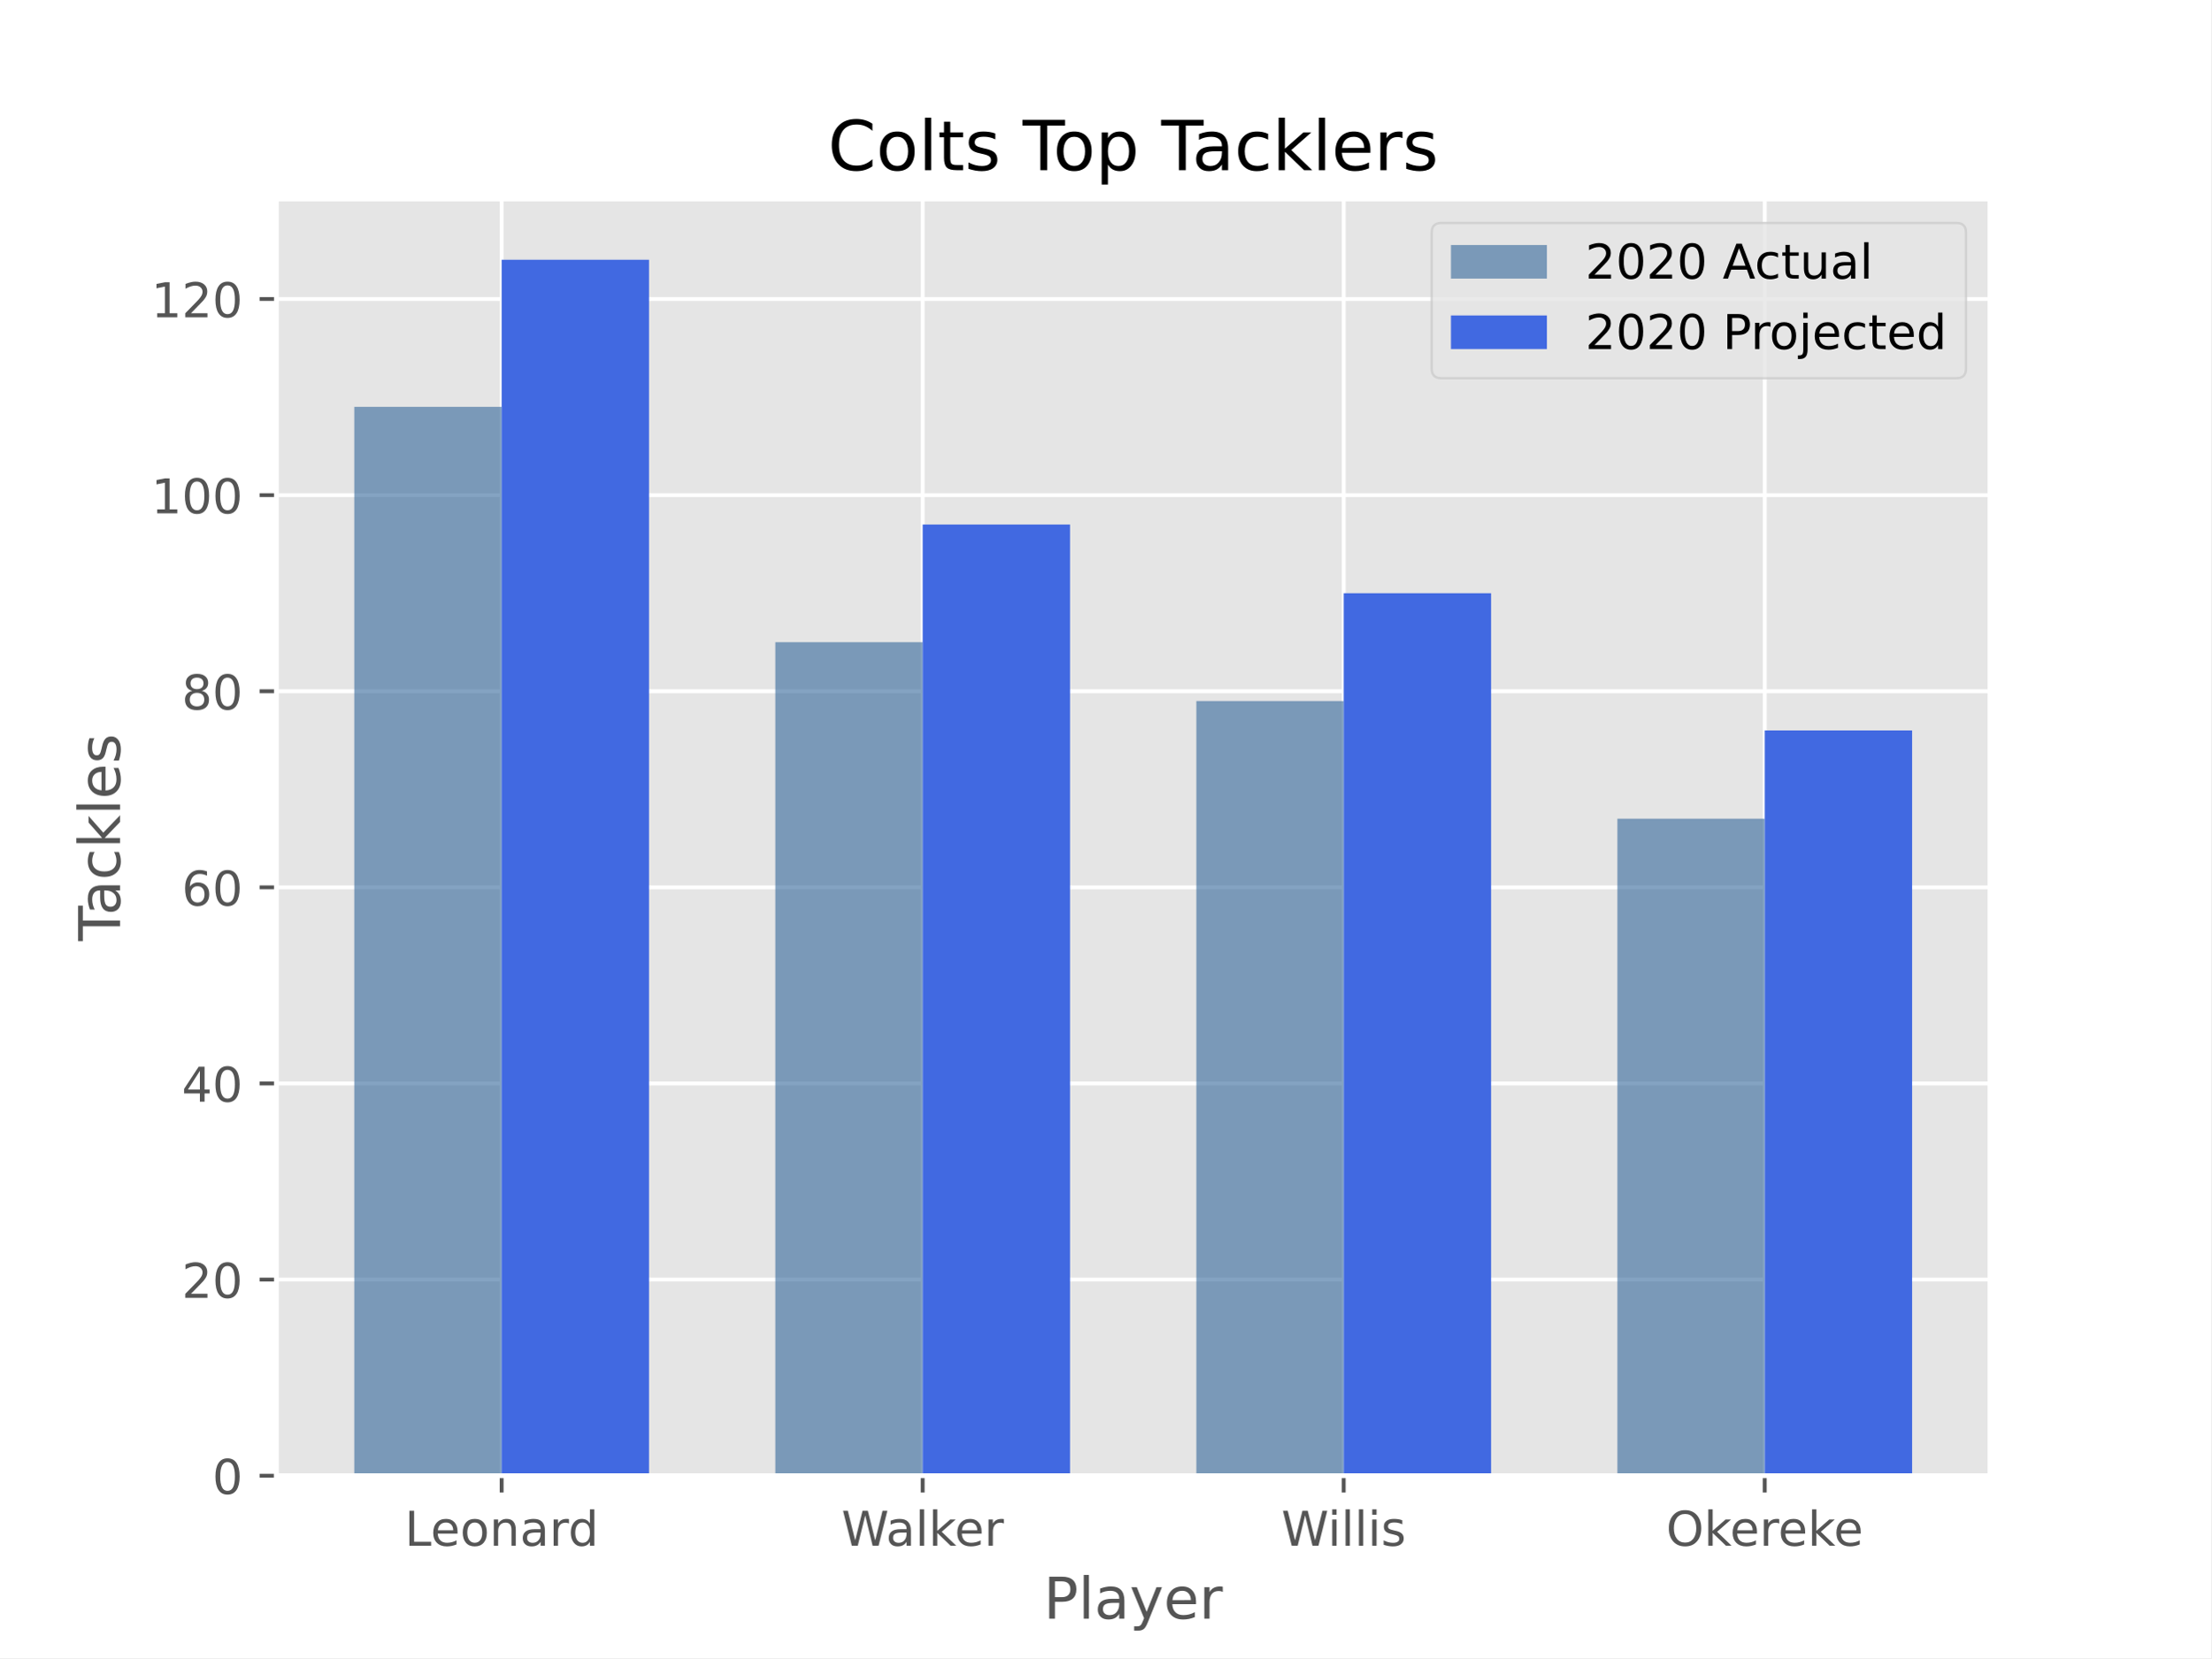
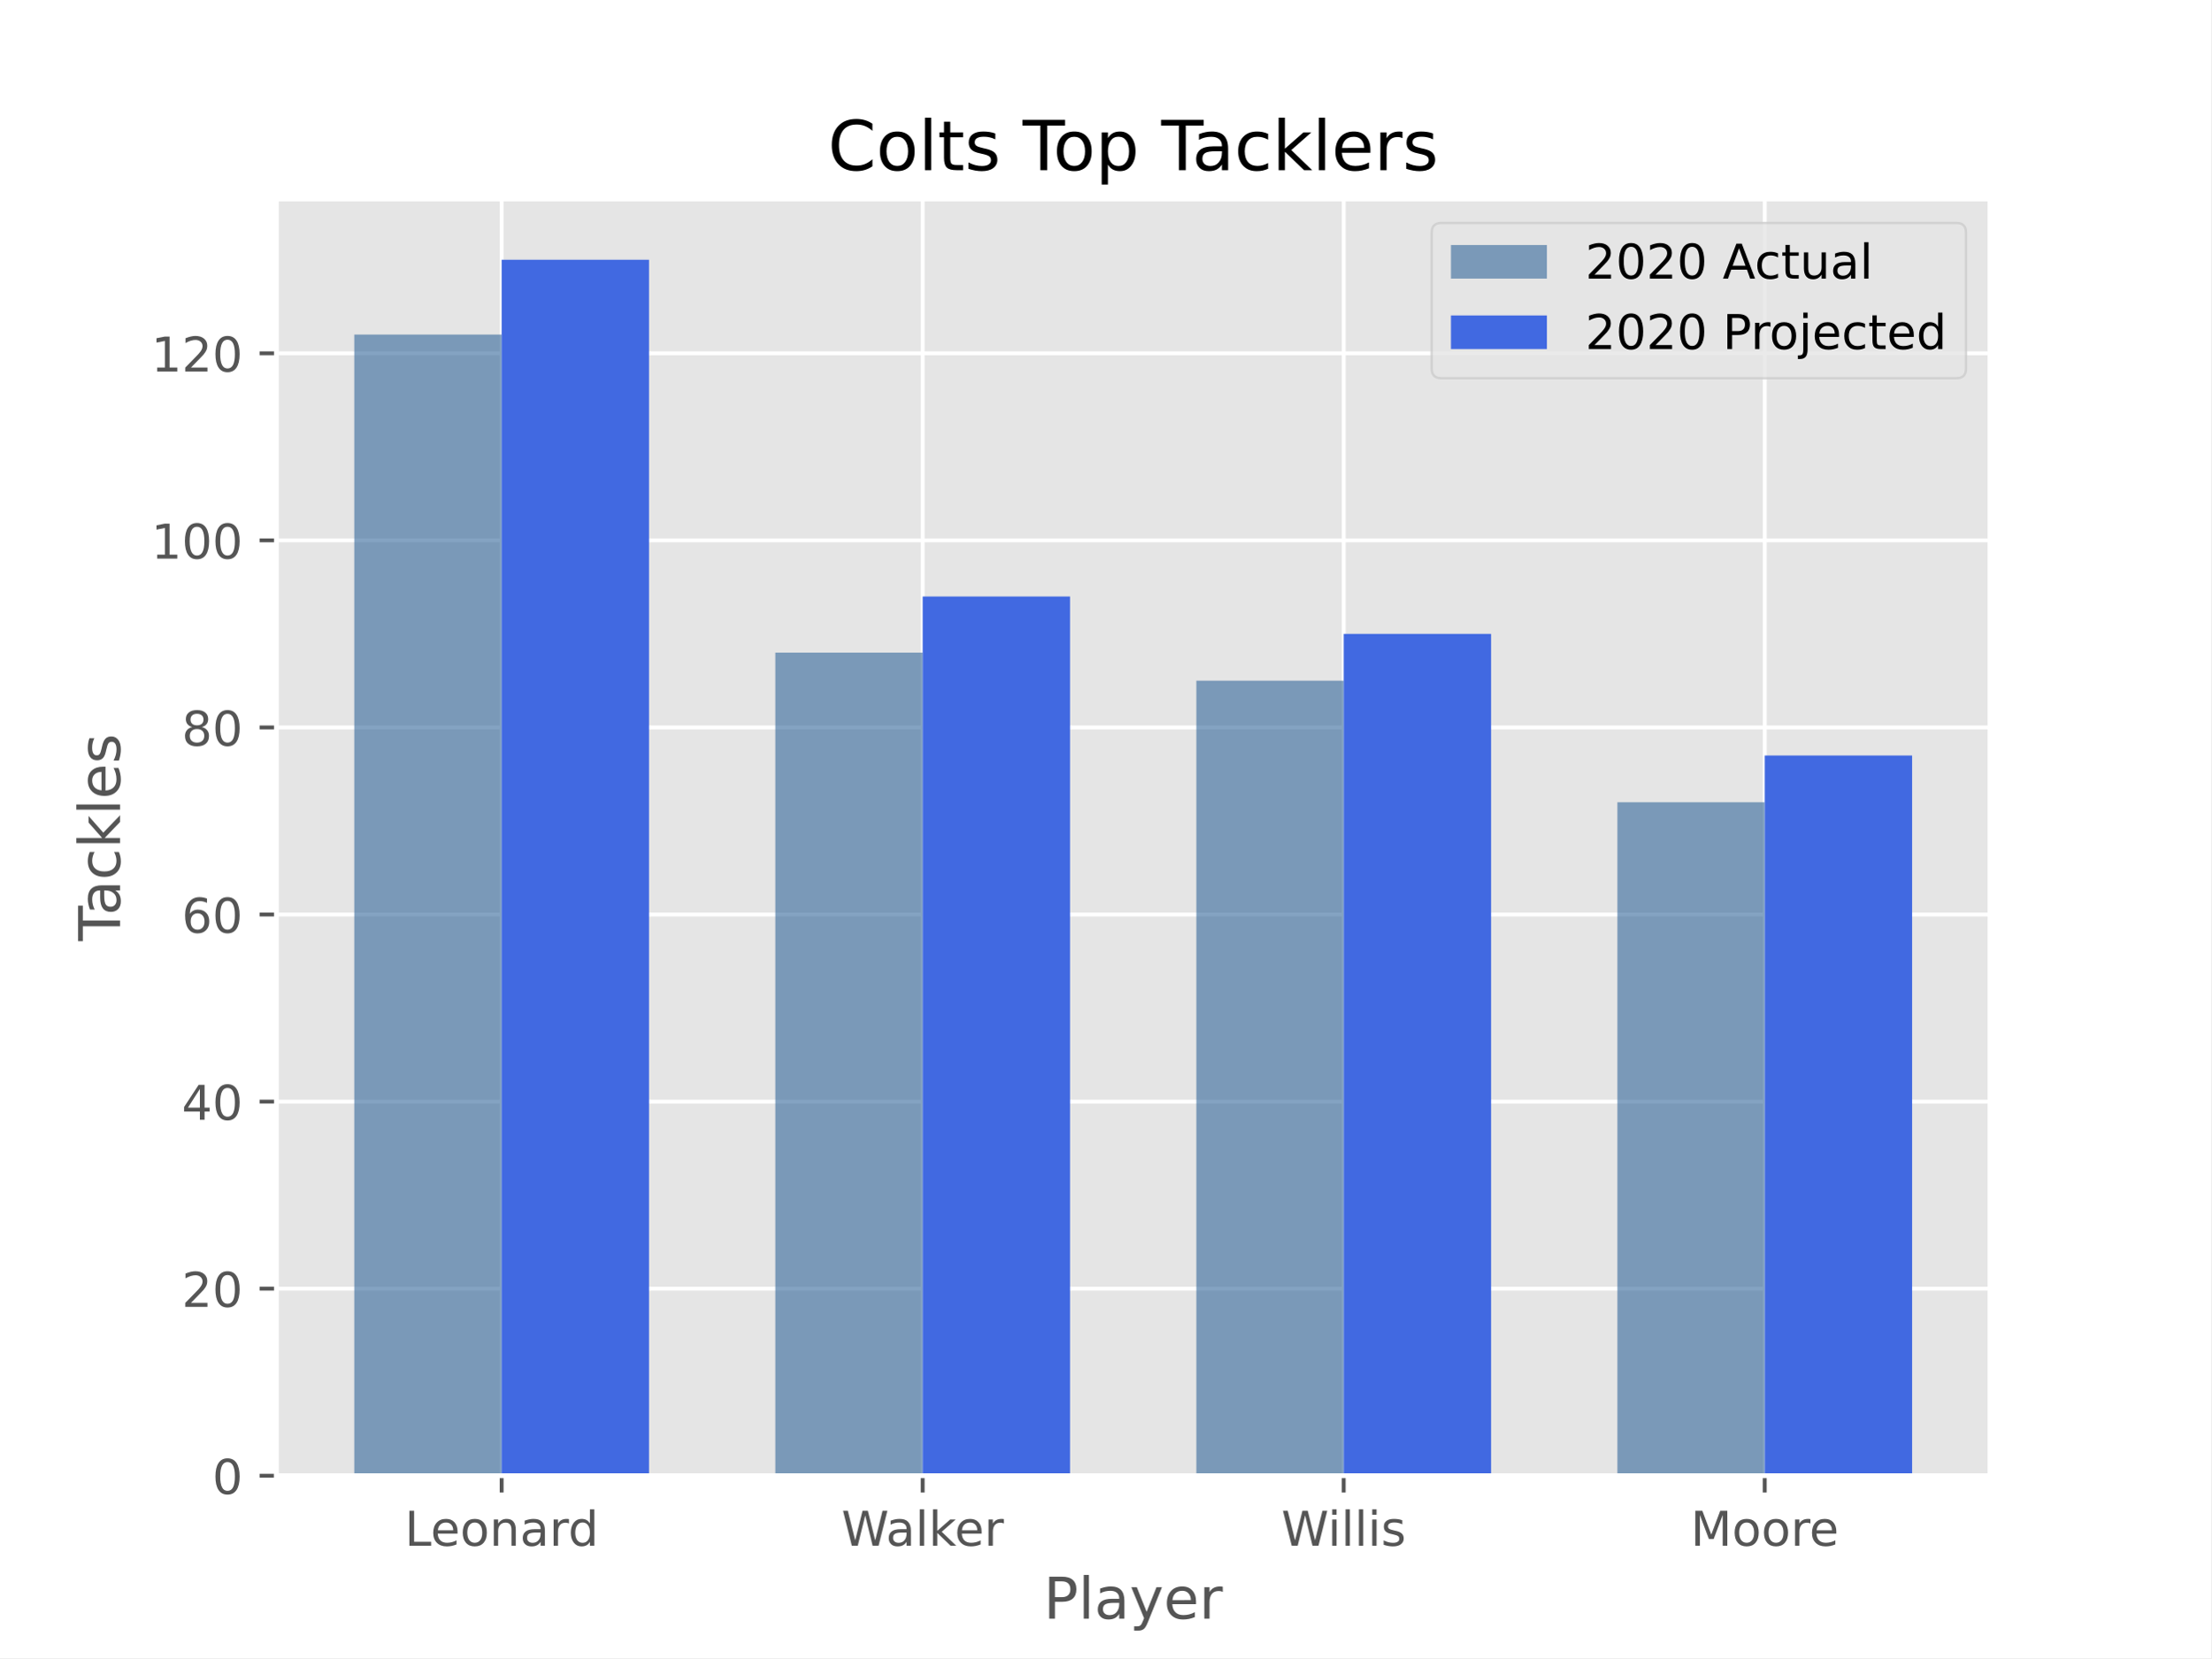
<svg xmlns="http://www.w3.org/2000/svg" xmlns:xlink="http://www.w3.org/1999/xlink" height="345.6pt" version="1.1" viewBox="0 0 460.8 345.6" width="460.8pt">
  <defs>
    <style type="text/css">*{stroke-linecap:butt;stroke-linejoin:round;}</style>
  </defs>
  <g id="figure_1">
    <g id="patch_1">
      <path d="M 0 345.6  L 460.8 345.6  L 460.8 0  L 0 0  z " style="fill:#ffffff;" />
    </g>
    <g id="axes_1">
      <g id="patch_2">
        <path d="M 57.6 307.584  L 414.72 307.584  L 414.72 41.472  L 57.6 41.472  z " style="fill:#e5e5e5;" />
      </g>
      <g id="matplotlib.axis_1">
        <g id="xtick_1">
          <g id="line2d_1">
-             <path clip-path="url(#pe2bbf93d7a)" d="M 104.543 307.584  L 104.543 41.472  " style="fill:none;stroke:#ffffff;stroke-linecap:square;stroke-width:0.8;" />
+             <path clip-path="url(#pacc2fd7255)" d="M 104.543 307.584  L 104.543 41.472  " style="fill:none;stroke:#ffffff;stroke-linecap:square;stroke-width:0.8;" />
          </g>
          <g id="line2d_2">
            <defs>
-               <path d="M 0 0  L 0 3.5  " id="maf7100b7bb" style="stroke:#555555;stroke-width:0.8;" />
-             </defs>
-             <g>
-               <use style="fill:#555555;stroke:#555555;stroke-width:0.8;" x="104.543" xlink:href="#maf7100b7bb" y="307.584" />
+               <path d="M 0 0  L 0 3.5  " id="m695392c27c" style="stroke:#555555;stroke-width:0.8;" />
+             </defs>
+             <g>
+               <use style="fill:#555555;stroke:#555555;stroke-width:0.8;" x="104.543" xlink:href="#m695392c27c" y="307.584" />
            </g>
          </g>
          <g id="text_1">
            <g style="fill:#555555;" transform="translate(84.33392 322.1824)scale(0.1 -0.1)">
              <defs>
                <path d="M 9.812 72.906  L 19.672 72.906  L 19.672 8.297  L 55.172 8.297  L 55.172 0  L 9.812 0  z " id="DejaVuSans-76" />
                <path d="M 56.203 29.594  L 56.203 25.203  L 14.891 25.203  Q 15.484 15.922 20.484 11.062  Q 25.484 6.203 34.422 6.203  Q 39.594 6.203 44.453 7.469  Q 49.312 8.734 54.109 11.281  L 54.109 2.781  Q 49.266 0.734 44.188 -0.344  Q 39.109 -1.422 33.891 -1.422  Q 20.797 -1.422 13.156 6.188  Q 5.516 13.812 5.516 26.812  Q 5.516 40.234 12.766 48.109  Q 20.016 56 32.328 56  Q 43.359 56 49.781 48.891  Q 56.203 41.797 56.203 29.594  z M 47.219 32.234  Q 47.125 39.594 43.094 43.984  Q 39.062 48.391 32.422 48.391  Q 24.906 48.391 20.391 44.141  Q 15.875 39.891 15.188 32.172  z " id="DejaVuSans-101" />
                <path d="M 30.609 48.391  Q 23.391 48.391 19.188 42.75  Q 14.984 37.109 14.984 27.297  Q 14.984 17.484 19.156 11.844  Q 23.344 6.203 30.609 6.203  Q 37.797 6.203 41.984 11.859  Q 46.188 17.531 46.188 27.297  Q 46.188 37.016 41.984 42.703  Q 37.797 48.391 30.609 48.391  z M 30.609 56  Q 42.328 56 49.016 48.375  Q 55.719 40.766 55.719 27.297  Q 55.719 13.875 49.016 6.219  Q 42.328 -1.422 30.609 -1.422  Q 18.844 -1.422 12.172 6.219  Q 5.516 13.875 5.516 27.297  Q 5.516 40.766 12.172 48.375  Q 18.844 56 30.609 56  z " id="DejaVuSans-111" />
                <path d="M 54.891 33.016  L 54.891 0  L 45.906 0  L 45.906 32.719  Q 45.906 40.484 42.875 44.328  Q 39.844 48.188 33.797 48.188  Q 26.516 48.188 22.312 43.547  Q 18.109 38.922 18.109 30.906  L 18.109 0  L 9.078 0  L 9.078 54.688  L 18.109 54.688  L 18.109 46.188  Q 21.344 51.125 25.703 53.562  Q 30.078 56 35.797 56  Q 45.219 56 50.047 50.172  Q 54.891 44.344 54.891 33.016  z " id="DejaVuSans-110" />
                <path d="M 34.281 27.484  Q 23.391 27.484 19.188 25  Q 14.984 22.516 14.984 16.5  Q 14.984 11.719 18.141 8.906  Q 21.297 6.109 26.703 6.109  Q 34.188 6.109 38.703 11.406  Q 43.219 16.703 43.219 25.484  L 43.219 27.484  z M 52.203 31.203  L 52.203 0  L 43.219 0  L 43.219 8.297  Q 40.141 3.328 35.547 0.953  Q 30.953 -1.422 24.312 -1.422  Q 15.922 -1.422 10.953 3.297  Q 6 8.016 6 15.922  Q 6 25.141 12.172 29.828  Q 18.359 34.516 30.609 34.516  L 43.219 34.516  L 43.219 35.406  Q 43.219 41.609 39.141 45  Q 35.062 48.391 27.688 48.391  Q 23 48.391 18.547 47.266  Q 14.109 46.141 10.016 43.891  L 10.016 52.203  Q 14.938 54.109 19.578 55.047  Q 24.219 56 28.609 56  Q 40.484 56 46.344 49.844  Q 52.203 43.703 52.203 31.203  z " id="DejaVuSans-97" />
                <path d="M 41.109 46.297  Q 39.594 47.172 37.812 47.578  Q 36.031 48 33.891 48  Q 26.266 48 22.188 43.047  Q 18.109 38.094 18.109 28.812  L 18.109 0  L 9.078 0  L 9.078 54.688  L 18.109 54.688  L 18.109 46.188  Q 20.953 51.172 25.484 53.578  Q 30.031 56 36.531 56  Q 37.453 56 38.578 55.875  Q 39.703 55.766 41.062 55.516  z " id="DejaVuSans-114" />
                <path d="M 45.406 46.391  L 45.406 75.984  L 54.391 75.984  L 54.391 0  L 45.406 0  L 45.406 8.203  Q 42.578 3.328 38.25 0.953  Q 33.938 -1.422 27.875 -1.422  Q 17.969 -1.422 11.734 6.484  Q 5.516 14.406 5.516 27.297  Q 5.516 40.188 11.734 48.094  Q 17.969 56 27.875 56  Q 33.938 56 38.25 53.625  Q 42.578 51.266 45.406 46.391  z M 14.797 27.297  Q 14.797 17.391 18.875 11.75  Q 22.953 6.109 30.078 6.109  Q 37.203 6.109 41.297 11.75  Q 45.406 17.391 45.406 27.297  Q 45.406 37.203 41.297 42.844  Q 37.203 48.484 30.078 48.484  Q 22.953 48.484 18.875 42.844  Q 14.797 37.203 14.797 27.297  z " id="DejaVuSans-100" />
              </defs>
              <use xlink:href="#DejaVuSans-76" />
              <use x="53.963" xlink:href="#DejaVuSans-101" />
              <use x="115.486" xlink:href="#DejaVuSans-111" />
              <use x="176.668" xlink:href="#DejaVuSans-110" />
              <use x="240.047" xlink:href="#DejaVuSans-97" />
              <use x="301.326" xlink:href="#DejaVuSans-114" />
              <use x="340.689" xlink:href="#DejaVuSans-100" />
            </g>
          </g>
        </g>
        <g id="xtick_2">
          <g id="line2d_3">
-             <path clip-path="url(#pe2bbf93d7a)" d="M 192.288 307.584  L 192.288 41.472  " style="fill:none;stroke:#ffffff;stroke-linecap:square;stroke-width:0.8;" />
+             <path clip-path="url(#pacc2fd7255)" d="M 192.288 307.584  L 192.288 41.472  " style="fill:none;stroke:#ffffff;stroke-linecap:square;stroke-width:0.8;" />
          </g>
          <g id="line2d_4">
            <g>
-               <use style="fill:#555555;stroke:#555555;stroke-width:0.8;" x="192.288" xlink:href="#maf7100b7bb" y="307.584" />
+               <use style="fill:#555555;stroke:#555555;stroke-width:0.8;" x="192.288" xlink:href="#m695392c27c" y="307.584" />
            </g>
          </g>
          <g id="text_2">
            <g style="fill:#555555;" transform="translate(175.3635 322.1824)scale(0.1 -0.1)">
              <defs>
                <path d="M 3.328 72.906  L 13.281 72.906  L 28.609 11.281  L 43.891 72.906  L 54.984 72.906  L 70.312 11.281  L 85.594 72.906  L 95.609 72.906  L 77.297 0  L 64.891 0  L 49.516 63.281  L 33.984 0  L 21.578 0  z " id="DejaVuSans-87" />
                <path d="M 9.422 75.984  L 18.406 75.984  L 18.406 0  L 9.422 0  z " id="DejaVuSans-108" />
                <path d="M 9.078 75.984  L 18.109 75.984  L 18.109 31.109  L 44.922 54.688  L 56.391 54.688  L 27.391 29.109  L 57.625 0  L 45.906 0  L 18.109 26.703  L 18.109 0  L 9.078 0  z " id="DejaVuSans-107" />
              </defs>
              <use xlink:href="#DejaVuSans-87" />
              <use x="92.502" xlink:href="#DejaVuSans-97" />
              <use x="153.781" xlink:href="#DejaVuSans-108" />
              <use x="181.564" xlink:href="#DejaVuSans-107" />
              <use x="235.85" xlink:href="#DejaVuSans-101" />
              <use x="297.373" xlink:href="#DejaVuSans-114" />
            </g>
          </g>
        </g>
        <g id="xtick_3">
          <g id="line2d_5">
-             <path clip-path="url(#pe2bbf93d7a)" d="M 280.032 307.584  L 280.032 41.472  " style="fill:none;stroke:#ffffff;stroke-linecap:square;stroke-width:0.8;" />
+             <path clip-path="url(#pacc2fd7255)" d="M 280.032 307.584  L 280.032 41.472  " style="fill:none;stroke:#ffffff;stroke-linecap:square;stroke-width:0.8;" />
          </g>
          <g id="line2d_6">
            <g>
-               <use style="fill:#555555;stroke:#555555;stroke-width:0.8;" x="280.032" xlink:href="#maf7100b7bb" y="307.584" />
+               <use style="fill:#555555;stroke:#555555;stroke-width:0.8;" x="280.032" xlink:href="#m695392c27c" y="307.584" />
            </g>
          </g>
          <g id="text_3">
            <g style="fill:#555555;" transform="translate(267.04 322.1824)scale(0.1 -0.1)">
              <defs>
                <path d="M 9.422 54.688  L 18.406 54.688  L 18.406 0  L 9.422 0  z M 9.422 75.984  L 18.406 75.984  L 18.406 64.594  L 9.422 64.594  z " id="DejaVuSans-105" />
                <path d="M 44.281 53.078  L 44.281 44.578  Q 40.484 46.531 36.375 47.5  Q 32.281 48.484 27.875 48.484  Q 21.188 48.484 17.844 46.438  Q 14.5 44.391 14.5 40.281  Q 14.5 37.156 16.891 35.375  Q 19.281 33.594 26.516 31.984  L 29.594 31.297  Q 39.156 29.25 43.188 25.516  Q 47.219 21.781 47.219 15.094  Q 47.219 7.469 41.188 3.016  Q 35.156 -1.422 24.609 -1.422  Q 20.219 -1.422 15.453 -0.562  Q 10.688 0.297 5.422 2  L 5.422 11.281  Q 10.406 8.688 15.234 7.391  Q 20.062 6.109 24.812 6.109  Q 31.156 6.109 34.562 8.281  Q 37.984 10.453 37.984 14.406  Q 37.984 18.062 35.516 20.016  Q 33.062 21.969 24.703 23.781  L 21.578 24.516  Q 13.234 26.266 9.516 29.906  Q 5.812 33.547 5.812 39.891  Q 5.812 47.609 11.281 51.797  Q 16.75 56 26.812 56  Q 31.781 56 36.172 55.266  Q 40.578 54.547 44.281 53.078  z " id="DejaVuSans-115" />
              </defs>
              <use xlink:href="#DejaVuSans-87" />
              <use x="96.627" xlink:href="#DejaVuSans-105" />
              <use x="124.41" xlink:href="#DejaVuSans-108" />
              <use x="152.193" xlink:href="#DejaVuSans-108" />
              <use x="179.977" xlink:href="#DejaVuSans-105" />
              <use x="207.76" xlink:href="#DejaVuSans-115" />
            </g>
          </g>
        </g>
        <g id="xtick_4">
          <g id="line2d_7">
-             <path clip-path="url(#pe2bbf93d7a)" d="M 367.777 307.584  L 367.777 41.472  " style="fill:none;stroke:#ffffff;stroke-linecap:square;stroke-width:0.8;" />
+             <path clip-path="url(#pacc2fd7255)" d="M 367.777 307.584  L 367.777 41.472  " style="fill:none;stroke:#ffffff;stroke-linecap:square;stroke-width:0.8;" />
          </g>
          <g id="line2d_8">
            <g>
-               <use style="fill:#555555;stroke:#555555;stroke-width:0.8;" x="367.777" xlink:href="#maf7100b7bb" y="307.584" />
+               <use style="fill:#555555;stroke:#555555;stroke-width:0.8;" x="367.777" xlink:href="#m695392c27c" y="307.584" />
            </g>
          </g>
          <g id="text_4">
-             <g style="fill:#555555;" transform="translate(347.24 322.1824)scale(0.1 -0.1)">
-               <defs>
-                 <path d="M 39.406 66.219  Q 28.656 66.219 22.328 58.203  Q 16.016 50.203 16.016 36.375  Q 16.016 22.609 22.328 14.594  Q 28.656 6.594 39.406 6.594  Q 50.141 6.594 56.422 14.594  Q 62.703 22.609 62.703 36.375  Q 62.703 50.203 56.422 58.203  Q 50.141 66.219 39.406 66.219  z M 39.406 74.219  Q 54.734 74.219 63.906 63.938  Q 73.094 53.656 73.094 36.375  Q 73.094 19.141 63.906 8.859  Q 54.734 -1.422 39.406 -1.422  Q 24.031 -1.422 14.812 8.828  Q 5.609 19.094 5.609 36.375  Q 5.609 53.656 14.812 63.938  Q 24.031 74.219 39.406 74.219  z " id="DejaVuSans-79" />
-               </defs>
-               <use xlink:href="#DejaVuSans-79" />
-               <use x="78.711" xlink:href="#DejaVuSans-107" />
-               <use x="132.996" xlink:href="#DejaVuSans-101" />
-               <use x="194.52" xlink:href="#DejaVuSans-114" />
-               <use x="233.383" xlink:href="#DejaVuSans-101" />
-               <use x="294.906" xlink:href="#DejaVuSans-107" />
-               <use x="349.191" xlink:href="#DejaVuSans-101" />
+             <g style="fill:#555555;" transform="translate(352.3244 322.1824)scale(0.1 -0.1)">
+               <defs>
+                 <path d="M 9.812 72.906  L 24.516 72.906  L 43.109 23.297  L 61.812 72.906  L 76.516 72.906  L 76.516 0  L 66.891 0  L 66.891 64.016  L 48.094 14.016  L 38.188 14.016  L 19.391 64.016  L 19.391 0  L 9.812 0  z " id="DejaVuSans-77" />
+               </defs>
+               <use xlink:href="#DejaVuSans-77" />
+               <use x="86.279" xlink:href="#DejaVuSans-111" />
+               <use x="147.461" xlink:href="#DejaVuSans-111" />
+               <use x="208.643" xlink:href="#DejaVuSans-114" />
+               <use x="247.506" xlink:href="#DejaVuSans-101" />
            </g>
          </g>
        </g>
        <g id="text_5">
          <g style="fill:#555555;" transform="translate(217.4888 337.3802)scale(0.12 -0.12)">
            <defs>
              <path d="M 19.672 64.797  L 19.672 37.406  L 32.078 37.406  Q 38.969 37.406 42.719 40.969  Q 46.484 44.531 46.484 51.125  Q 46.484 57.672 42.719 61.234  Q 38.969 64.797 32.078 64.797  z M 9.812 72.906  L 32.078 72.906  Q 44.344 72.906 50.609 67.359  Q 56.891 61.812 56.891 51.125  Q 56.891 40.328 50.609 34.812  Q 44.344 29.297 32.078 29.297  L 19.672 29.297  L 19.672 0  L 9.812 0  z " id="DejaVuSans-80" />
              <path d="M 32.172 -5.078  Q 28.375 -14.844 24.75 -17.812  Q 21.141 -20.797 15.094 -20.797  L 7.906 -20.797  L 7.906 -13.281  L 13.188 -13.281  Q 16.891 -13.281 18.938 -11.516  Q 21 -9.766 23.484 -3.219  L 25.094 0.875  L 2.984 54.688  L 12.5 54.688  L 29.594 11.922  L 46.688 54.688  L 56.203 54.688  z " id="DejaVuSans-121" />
            </defs>
            <use xlink:href="#DejaVuSans-80" />
            <use x="60.303" xlink:href="#DejaVuSans-108" />
            <use x="88.086" xlink:href="#DejaVuSans-97" />
            <use x="149.365" xlink:href="#DejaVuSans-121" />
            <use x="208.545" xlink:href="#DejaVuSans-101" />
            <use x="270.068" xlink:href="#DejaVuSans-114" />
          </g>
        </g>
      </g>
      <g id="matplotlib.axis_2">
        <g id="ytick_1">
          <g id="line2d_9">
-             <path clip-path="url(#pe2bbf93d7a)" d="M 57.6 307.584  L 414.72 307.584  " style="fill:none;stroke:#ffffff;stroke-linecap:square;stroke-width:0.8;" />
+             <path clip-path="url(#pacc2fd7255)" d="M 57.6 307.584  L 414.72 307.584  " style="fill:none;stroke:#ffffff;stroke-linecap:square;stroke-width:0.8;" />
          </g>
          <g id="line2d_10">
            <defs>
-               <path d="M 0 0  L -3.5 0  " id="mb2109b0da5" style="stroke:#555555;stroke-width:0.8;" />
-             </defs>
-             <g>
-               <use style="fill:#555555;stroke:#555555;stroke-width:0.8;" x="57.6" xlink:href="#mb2109b0da5" y="307.584" />
+               <path d="M 0 0  L -3.5 0  " id="m316a65fc3a" style="stroke:#555555;stroke-width:0.8;" />
+             </defs>
+             <g>
+               <use style="fill:#555555;stroke:#555555;stroke-width:0.8;" x="57.6" xlink:href="#m316a65fc3a" y="307.584" />
            </g>
          </g>
          <g id="text_6">
            <g style="fill:#555555;" transform="translate(44.2375 311.3832)scale(0.1 -0.1)">
              <defs>
                <path d="M 31.781 66.406  Q 24.172 66.406 20.328 58.906  Q 16.5 51.422 16.5 36.375  Q 16.5 21.391 20.328 13.891  Q 24.172 6.391 31.781 6.391  Q 39.453 6.391 43.281 13.891  Q 47.125 21.391 47.125 36.375  Q 47.125 51.422 43.281 58.906  Q 39.453 66.406 31.781 66.406  z M 31.781 74.219  Q 44.047 74.219 50.516 64.516  Q 56.984 54.828 56.984 36.375  Q 56.984 17.969 50.516 8.266  Q 44.047 -1.422 31.781 -1.422  Q 19.531 -1.422 13.062 8.266  Q 6.594 17.969 6.594 36.375  Q 6.594 54.828 13.062 64.516  Q 19.531 74.219 31.781 74.219  z " id="DejaVuSans-48" />
              </defs>
              <use xlink:href="#DejaVuSans-48" />
            </g>
          </g>
        </g>
        <g id="ytick_2">
          <g id="line2d_11">
-             <path clip-path="url(#pe2bbf93d7a)" d="M 57.6 266.707  L 414.72 266.707  " style="fill:none;stroke:#ffffff;stroke-linecap:square;stroke-width:0.8;" />
+             <path clip-path="url(#pacc2fd7255)" d="M 57.6 268.593  L 414.72 268.593  " style="fill:none;stroke:#ffffff;stroke-linecap:square;stroke-width:0.8;" />
          </g>
          <g id="line2d_12">
            <g>
-               <use style="fill:#555555;stroke:#555555;stroke-width:0.8;" x="57.6" xlink:href="#mb2109b0da5" y="266.707" />
+               <use style="fill:#555555;stroke:#555555;stroke-width:0.8;" x="57.6" xlink:href="#m316a65fc3a" y="268.593" />
            </g>
          </g>
          <g id="text_7">
-             <g style="fill:#555555;" transform="translate(37.875 270.5058)scale(0.1 -0.1)">
+             <g style="fill:#555555;" transform="translate(37.875 272.3924)scale(0.1 -0.1)">
              <defs>
                <path d="M 19.188 8.297  L 53.609 8.297  L 53.609 0  L 7.328 0  L 7.328 8.297  Q 12.938 14.109 22.625 23.891  Q 32.328 33.688 34.812 36.531  Q 39.547 41.844 41.422 45.531  Q 43.312 49.219 43.312 52.781  Q 43.312 58.594 39.234 62.25  Q 35.156 65.922 28.609 65.922  Q 23.969 65.922 18.812 64.312  Q 13.672 62.703 7.812 59.422  L 7.812 69.391  Q 13.766 71.781 18.938 73  Q 24.125 74.219 28.422 74.219  Q 39.75 74.219 46.484 68.547  Q 53.219 62.891 53.219 53.422  Q 53.219 48.922 51.531 44.891  Q 49.859 40.875 45.406 35.406  Q 44.188 33.984 37.641 27.219  Q 31.109 20.453 19.188 8.297  z " id="DejaVuSans-50" />
              </defs>
              <use xlink:href="#DejaVuSans-50" />
              <use x="63.623" xlink:href="#DejaVuSans-48" />
            </g>
          </g>
        </g>
        <g id="ytick_3">
          <g id="line2d_13">
-             <path clip-path="url(#pe2bbf93d7a)" d="M 57.6 225.829  L 414.72 225.829  " style="fill:none;stroke:#ffffff;stroke-linecap:square;stroke-width:0.8;" />
+             <path clip-path="url(#pacc2fd7255)" d="M 57.6 229.602  L 414.72 229.602  " style="fill:none;stroke:#ffffff;stroke-linecap:square;stroke-width:0.8;" />
          </g>
          <g id="line2d_14">
            <g>
-               <use style="fill:#555555;stroke:#555555;stroke-width:0.8;" x="57.6" xlink:href="#mb2109b0da5" y="225.829" />
+               <use style="fill:#555555;stroke:#555555;stroke-width:0.8;" x="57.6" xlink:href="#m316a65fc3a" y="229.602" />
            </g>
          </g>
          <g id="text_8">
-             <g style="fill:#555555;" transform="translate(37.875 229.6284)scale(0.1 -0.1)">
+             <g style="fill:#555555;" transform="translate(37.875 233.4017)scale(0.1 -0.1)">
              <defs>
                <path d="M 37.797 64.312  L 12.891 25.391  L 37.797 25.391  z M 35.203 72.906  L 47.609 72.906  L 47.609 25.391  L 58.016 25.391  L 58.016 17.188  L 47.609 17.188  L 47.609 0  L 37.797 0  L 37.797 17.188  L 4.891 17.188  L 4.891 26.703  z " id="DejaVuSans-52" />
              </defs>
              <use xlink:href="#DejaVuSans-52" />
              <use x="63.623" xlink:href="#DejaVuSans-48" />
            </g>
          </g>
        </g>
        <g id="ytick_4">
          <g id="line2d_15">
-             <path clip-path="url(#pe2bbf93d7a)" d="M 57.6 184.952  L 414.72 184.952  " style="fill:none;stroke:#ffffff;stroke-linecap:square;stroke-width:0.8;" />
+             <path clip-path="url(#pacc2fd7255)" d="M 57.6 190.612  L 414.72 190.612  " style="fill:none;stroke:#ffffff;stroke-linecap:square;stroke-width:0.8;" />
          </g>
          <g id="line2d_16">
            <g>
-               <use style="fill:#555555;stroke:#555555;stroke-width:0.8;" x="57.6" xlink:href="#mb2109b0da5" y="184.952" />
+               <use style="fill:#555555;stroke:#555555;stroke-width:0.8;" x="57.6" xlink:href="#m316a65fc3a" y="190.612" />
            </g>
          </g>
          <g id="text_9">
-             <g style="fill:#555555;" transform="translate(37.875 188.751)scale(0.1 -0.1)">
+             <g style="fill:#555555;" transform="translate(37.875 194.4109)scale(0.1 -0.1)">
              <defs>
                <path d="M 33.016 40.375  Q 26.375 40.375 22.484 35.828  Q 18.609 31.297 18.609 23.391  Q 18.609 15.531 22.484 10.953  Q 26.375 6.391 33.016 6.391  Q 39.656 6.391 43.531 10.953  Q 47.406 15.531 47.406 23.391  Q 47.406 31.297 43.531 35.828  Q 39.656 40.375 33.016 40.375  z M 52.594 71.297  L 52.594 62.312  Q 48.875 64.062 45.094 64.984  Q 41.312 65.922 37.594 65.922  Q 27.828 65.922 22.672 59.328  Q 17.531 52.734 16.797 39.406  Q 19.672 43.656 24.016 45.922  Q 28.375 48.188 33.594 48.188  Q 44.578 48.188 50.953 41.516  Q 57.328 34.859 57.328 23.391  Q 57.328 12.156 50.688 5.359  Q 44.047 -1.422 33.016 -1.422  Q 20.359 -1.422 13.672 8.266  Q 6.984 17.969 6.984 36.375  Q 6.984 53.656 15.188 63.938  Q 23.391 74.219 37.203 74.219  Q 40.922 74.219 44.703 73.484  Q 48.484 72.75 52.594 71.297  z " id="DejaVuSans-54" />
              </defs>
              <use xlink:href="#DejaVuSans-54" />
              <use x="63.623" xlink:href="#DejaVuSans-48" />
            </g>
          </g>
        </g>
        <g id="ytick_5">
          <g id="line2d_17">
-             <path clip-path="url(#pe2bbf93d7a)" d="M 57.6 144.074  L 414.72 144.074  " style="fill:none;stroke:#ffffff;stroke-linecap:square;stroke-width:0.8;" />
+             <path clip-path="url(#pacc2fd7255)" d="M 57.6 151.621  L 414.72 151.621  " style="fill:none;stroke:#ffffff;stroke-linecap:square;stroke-width:0.8;" />
          </g>
          <g id="line2d_18">
            <g>
-               <use style="fill:#555555;stroke:#555555;stroke-width:0.8;" x="57.6" xlink:href="#mb2109b0da5" y="144.074" />
+               <use style="fill:#555555;stroke:#555555;stroke-width:0.8;" x="57.6" xlink:href="#m316a65fc3a" y="151.621" />
            </g>
          </g>
          <g id="text_10">
-             <g style="fill:#555555;" transform="translate(37.875 147.8735)scale(0.1 -0.1)">
+             <g style="fill:#555555;" transform="translate(37.875 155.4201)scale(0.1 -0.1)">
              <defs>
                <path d="M 31.781 34.625  Q 24.75 34.625 20.719 30.859  Q 16.703 27.094 16.703 20.516  Q 16.703 13.922 20.719 10.156  Q 24.75 6.391 31.781 6.391  Q 38.812 6.391 42.859 10.172  Q 46.922 13.969 46.922 20.516  Q 46.922 27.094 42.891 30.859  Q 38.875 34.625 31.781 34.625  z M 21.922 38.812  Q 15.578 40.375 12.031 44.719  Q 8.5 49.078 8.5 55.328  Q 8.5 64.062 14.719 69.141  Q 20.953 74.219 31.781 74.219  Q 42.672 74.219 48.875 69.141  Q 55.078 64.062 55.078 55.328  Q 55.078 49.078 51.531 44.719  Q 48 40.375 41.703 38.812  Q 48.828 37.156 52.797 32.312  Q 56.781 27.484 56.781 20.516  Q 56.781 9.906 50.312 4.234  Q 43.844 -1.422 31.781 -1.422  Q 19.734 -1.422 13.25 4.234  Q 6.781 9.906 6.781 20.516  Q 6.781 27.484 10.781 32.312  Q 14.797 37.156 21.922 38.812  z M 18.312 54.391  Q 18.312 48.734 21.844 45.562  Q 25.391 42.391 31.781 42.391  Q 38.141 42.391 41.719 45.562  Q 45.312 48.734 45.312 54.391  Q 45.312 60.062 41.719 63.234  Q 38.141 66.406 31.781 66.406  Q 25.391 66.406 21.844 63.234  Q 18.312 60.062 18.312 54.391  z " id="DejaVuSans-56" />
              </defs>
              <use xlink:href="#DejaVuSans-56" />
              <use x="63.623" xlink:href="#DejaVuSans-48" />
            </g>
          </g>
        </g>
        <g id="ytick_6">
          <g id="line2d_19">
-             <path clip-path="url(#pe2bbf93d7a)" d="M 57.6 103.197  L 414.72 103.197  " style="fill:none;stroke:#ffffff;stroke-linecap:square;stroke-width:0.8;" />
+             <path clip-path="url(#pacc2fd7255)" d="M 57.6 112.63  L 414.72 112.63  " style="fill:none;stroke:#ffffff;stroke-linecap:square;stroke-width:0.8;" />
          </g>
          <g id="line2d_20">
            <g>
-               <use style="fill:#555555;stroke:#555555;stroke-width:0.8;" x="57.6" xlink:href="#mb2109b0da5" y="103.197" />
+               <use style="fill:#555555;stroke:#555555;stroke-width:0.8;" x="57.6" xlink:href="#m316a65fc3a" y="112.63" />
            </g>
          </g>
          <g id="text_11">
-             <g style="fill:#555555;" transform="translate(31.5125 106.9961)scale(0.1 -0.1)">
+             <g style="fill:#555555;" transform="translate(31.5125 116.4294)scale(0.1 -0.1)">
              <defs>
                <path d="M 12.406 8.297  L 28.516 8.297  L 28.516 63.922  L 10.984 60.406  L 10.984 69.391  L 28.422 72.906  L 38.281 72.906  L 38.281 8.297  L 54.391 8.297  L 54.391 0  L 12.406 0  z " id="DejaVuSans-49" />
              </defs>
              <use xlink:href="#DejaVuSans-49" />
              <use x="63.623" xlink:href="#DejaVuSans-48" />
              <use x="127.246" xlink:href="#DejaVuSans-48" />
            </g>
          </g>
        </g>
        <g id="ytick_7">
          <g id="line2d_21">
-             <path clip-path="url(#pe2bbf93d7a)" d="M 57.6 62.319  L 414.72 62.319  " style="fill:none;stroke:#ffffff;stroke-linecap:square;stroke-width:0.8;" />
+             <path clip-path="url(#pacc2fd7255)" d="M 57.6 73.639  L 414.72 73.639  " style="fill:none;stroke:#ffffff;stroke-linecap:square;stroke-width:0.8;" />
          </g>
          <g id="line2d_22">
            <g>
-               <use style="fill:#555555;stroke:#555555;stroke-width:0.8;" x="57.6" xlink:href="#mb2109b0da5" y="62.319" />
+               <use style="fill:#555555;stroke:#555555;stroke-width:0.8;" x="57.6" xlink:href="#m316a65fc3a" y="73.639" />
            </g>
          </g>
          <g id="text_12">
-             <g style="fill:#555555;" transform="translate(31.5125 66.1187)scale(0.1 -0.1)">
+             <g style="fill:#555555;" transform="translate(31.5125 77.4386)scale(0.1 -0.1)">
              <use xlink:href="#DejaVuSans-49" />
              <use x="63.623" xlink:href="#DejaVuSans-50" />
              <use x="127.246" xlink:href="#DejaVuSans-48" />
            </g>
          </g>
        </g>
        <g id="text_13">
          <g style="fill:#555555;" transform="translate(25.01687 196.1374)rotate(-90)scale(0.12 -0.12)">
            <defs>
              <path d="M -0.297 72.906  L 61.375 72.906  L 61.375 64.594  L 35.5 64.594  L 35.5 0  L 25.594 0  L 25.594 64.594  L -0.297 64.594  z " id="DejaVuSans-84" />
              <path d="M 48.781 52.594  L 48.781 44.188  Q 44.969 46.297 41.141 47.344  Q 37.312 48.391 33.406 48.391  Q 24.656 48.391 19.812 42.844  Q 14.984 37.312 14.984 27.297  Q 14.984 17.281 19.812 11.734  Q 24.656 6.203 33.406 6.203  Q 37.312 6.203 41.141 7.25  Q 44.969 8.297 48.781 10.406  L 48.781 2.094  Q 45.016 0.344 40.984 -0.531  Q 36.969 -1.422 32.422 -1.422  Q 20.062 -1.422 12.781 6.344  Q 5.516 14.109 5.516 27.297  Q 5.516 40.672 12.859 48.328  Q 20.219 56 33.016 56  Q 37.156 56 41.109 55.141  Q 45.062 54.297 48.781 52.594  z " id="DejaVuSans-99" />
            </defs>
            <use xlink:href="#DejaVuSans-84" />
            <use x="44.584" xlink:href="#DejaVuSans-97" />
            <use x="105.863" xlink:href="#DejaVuSans-99" />
            <use x="160.844" xlink:href="#DejaVuSans-107" />
            <use x="218.754" xlink:href="#DejaVuSans-108" />
            <use x="246.537" xlink:href="#DejaVuSans-101" />
            <use x="308.061" xlink:href="#DejaVuSans-115" />
          </g>
        </g>
      </g>
      <g id="patch_3">
-         <path clip-path="url(#pe2bbf93d7a)" d="M 73.833 307.584  L 104.543 307.584  L 104.543 84.802  L 73.833 84.802  z " style="fill:#336699;fill-opacity:0.6;" />
+         <path clip-path="url(#pacc2fd7255)" d="M 73.833 307.584  L 104.543 307.584  L 104.543 69.74  L 73.833 69.74  z " style="fill:#336699;fill-opacity:0.6;" />
      </g>
      <g id="patch_4">
-         <path clip-path="url(#pe2bbf93d7a)" d="M 161.577 307.584  L 192.288 307.584  L 192.288 133.855  L 161.577 133.855  z " style="fill:#336699;fill-opacity:0.6;" />
+         <path clip-path="url(#pacc2fd7255)" d="M 161.577 307.584  L 192.288 307.584  L 192.288 136.025  L 161.577 136.025  z " style="fill:#336699;fill-opacity:0.6;" />
      </g>
      <g id="patch_5">
-         <path clip-path="url(#pe2bbf93d7a)" d="M 249.322 307.584  L 280.032 307.584  L 280.032 146.118  L 249.322 146.118  z " style="fill:#336699;fill-opacity:0.6;" />
+         <path clip-path="url(#pacc2fd7255)" d="M 249.322 307.584  L 280.032 307.584  L 280.032 141.873  L 249.322 141.873  z " style="fill:#336699;fill-opacity:0.6;" />
      </g>
      <g id="patch_6">
-         <path clip-path="url(#pe2bbf93d7a)" d="M 337.066 307.584  L 367.777 307.584  L 367.777 170.645  L 337.066 170.645  z " style="fill:#336699;fill-opacity:0.6;" />
+         <path clip-path="url(#pacc2fd7255)" d="M 337.066 307.584  L 367.777 307.584  L 367.777 167.217  L 337.066 167.217  z " style="fill:#336699;fill-opacity:0.6;" />
      </g>
      <g id="patch_7">
-         <path clip-path="url(#pe2bbf93d7a)" d="M 104.543 307.584  L 135.254 307.584  L 135.254 54.144  L 104.543 54.144  z " style="fill:#4169e1;" />
+         <path clip-path="url(#pacc2fd7255)" d="M 104.543 307.584  L 135.254 307.584  L 135.254 54.144  L 104.543 54.144  z " style="fill:#4169e1;" />
      </g>
      <g id="patch_8">
-         <path clip-path="url(#pe2bbf93d7a)" d="M 192.288 307.584  L 222.998 307.584  L 222.998 109.329  L 192.288 109.329  z " style="fill:#4169e1;" />
+         <path clip-path="url(#pacc2fd7255)" d="M 192.288 307.584  L 222.998 307.584  L 222.998 124.327  L 192.288 124.327  z " style="fill:#4169e1;" />
      </g>
      <g id="patch_9">
-         <path clip-path="url(#pe2bbf93d7a)" d="M 280.032 307.584  L 310.743 307.584  L 310.743 123.636  L 280.032 123.636  z " style="fill:#4169e1;" />
+         <path clip-path="url(#pacc2fd7255)" d="M 280.032 307.584  L 310.743 307.584  L 310.743 132.126  L 280.032 132.126  z " style="fill:#4169e1;" />
      </g>
      <g id="patch_10">
-         <path clip-path="url(#pe2bbf93d7a)" d="M 367.777 307.584  L 398.487 307.584  L 398.487 152.25  L 367.777 152.25  z " style="fill:#4169e1;" />
+         <path clip-path="url(#pacc2fd7255)" d="M 367.777 307.584  L 398.487 307.584  L 398.487 157.47  L 367.777 157.47  z " style="fill:#4169e1;" />
      </g>
      <g id="patch_11">
        <path d="M 57.6 307.584  L 57.6 41.472  " style="fill:none;stroke:#ffffff;stroke-linecap:square;stroke-linejoin:miter;" />
      </g>
      <g id="patch_12">
        <path d="M 414.72 307.584  L 414.72 41.472  " style="fill:none;stroke:#ffffff;stroke-linecap:square;stroke-linejoin:miter;" />
      </g>
      <g id="patch_13">
        <path d="M 57.6 307.584  L 414.72 307.584  " style="fill:none;stroke:#ffffff;stroke-linecap:square;stroke-linejoin:miter;" />
      </g>
      <g id="patch_14">
        <path d="M 57.6 41.472  L 414.72 41.472  " style="fill:none;stroke:#ffffff;stroke-linecap:square;stroke-linejoin:miter;" />
      </g>
      <g id="text_14">
        <g transform="translate(172.5356 35.472)scale(0.144 -0.144)">
          <defs>
            <path d="M 64.406 67.281  L 64.406 56.891  Q 59.422 61.531 53.781 63.812  Q 48.141 66.109 41.797 66.109  Q 29.297 66.109 22.656 58.469  Q 16.016 50.828 16.016 36.375  Q 16.016 21.969 22.656 14.328  Q 29.297 6.688 41.797 6.688  Q 48.141 6.688 53.781 8.984  Q 59.422 11.281 64.406 15.922  L 64.406 5.609  Q 59.234 2.094 53.438 0.328  Q 47.656 -1.422 41.219 -1.422  Q 24.656 -1.422 15.125 8.703  Q 5.609 18.844 5.609 36.375  Q 5.609 53.953 15.125 64.078  Q 24.656 74.219 41.219 74.219  Q 47.75 74.219 53.531 72.484  Q 59.328 70.75 64.406 67.281  z " id="DejaVuSans-67" />
            <path d="M 18.312 70.219  L 18.312 54.688  L 36.812 54.688  L 36.812 47.703  L 18.312 47.703  L 18.312 18.016  Q 18.312 11.328 20.141 9.422  Q 21.969 7.516 27.594 7.516  L 36.812 7.516  L 36.812 0  L 27.594 0  Q 17.188 0 13.234 3.875  Q 9.281 7.766 9.281 18.016  L 9.281 47.703  L 2.688 47.703  L 2.688 54.688  L 9.281 54.688  L 9.281 70.219  z " id="DejaVuSans-116" />
            <path id="DejaVuSans-32" />
            <path d="M 18.109 8.203  L 18.109 -20.797  L 9.078 -20.797  L 9.078 54.688  L 18.109 54.688  L 18.109 46.391  Q 20.953 51.266 25.266 53.625  Q 29.594 56 35.594 56  Q 45.562 56 51.781 48.094  Q 58.016 40.188 58.016 27.297  Q 58.016 14.406 51.781 6.484  Q 45.562 -1.422 35.594 -1.422  Q 29.594 -1.422 25.266 0.953  Q 20.953 3.328 18.109 8.203  z M 48.688 27.297  Q 48.688 37.203 44.609 42.844  Q 40.531 48.484 33.406 48.484  Q 26.266 48.484 22.188 42.844  Q 18.109 37.203 18.109 27.297  Q 18.109 17.391 22.188 11.75  Q 26.266 6.109 33.406 6.109  Q 40.531 6.109 44.609 11.75  Q 48.688 17.391 48.688 27.297  z " id="DejaVuSans-112" />
          </defs>
          <use xlink:href="#DejaVuSans-67" />
          <use x="69.824" xlink:href="#DejaVuSans-111" />
          <use x="131.006" xlink:href="#DejaVuSans-108" />
          <use x="158.789" xlink:href="#DejaVuSans-116" />
          <use x="197.998" xlink:href="#DejaVuSans-115" />
          <use x="250.098" xlink:href="#DejaVuSans-32" />
          <use x="281.885" xlink:href="#DejaVuSans-84" />
          <use x="325.969" xlink:href="#DejaVuSans-111" />
          <use x="387.15" xlink:href="#DejaVuSans-112" />
          <use x="450.627" xlink:href="#DejaVuSans-32" />
          <use x="482.414" xlink:href="#DejaVuSans-84" />
          <use x="526.998" xlink:href="#DejaVuSans-97" />
          <use x="588.277" xlink:href="#DejaVuSans-99" />
          <use x="643.258" xlink:href="#DejaVuSans-107" />
          <use x="701.168" xlink:href="#DejaVuSans-108" />
          <use x="728.951" xlink:href="#DejaVuSans-101" />
          <use x="790.475" xlink:href="#DejaVuSans-114" />
          <use x="831.588" xlink:href="#DejaVuSans-115" />
        </g>
      </g>
      <g id="legend_1">
        <g id="patch_15">
          <path d="M 300.381 78.828  L 407.72 78.828  Q 409.72 78.828 409.72 76.828  L 409.72 48.472  Q 409.72 46.472 407.72 46.472  L 300.381 46.472  Q 298.381 46.472 298.381 48.472  L 298.381 76.828  Q 298.381 78.828 300.381 78.828  z " style="fill:#e5e5e5;opacity:0.8;stroke:#cccccc;stroke-linejoin:miter;stroke-width:0.5;" />
        </g>
        <g id="patch_16">
          <path d="M 302.381 58.07  L 322.381 58.07  L 322.381 51.07  L 302.381 51.07  z " style="fill:#336699;fill-opacity:0.6;" />
        </g>
        <g id="text_15">
          <g transform="translate(330.3809 58.07044)scale(0.1 -0.1)">
            <defs>
              <path d="M 34.188 63.188  L 20.797 26.906  L 47.609 26.906  z M 28.609 72.906  L 39.797 72.906  L 67.578 0  L 57.328 0  L 50.688 18.703  L 17.828 18.703  L 11.188 0  L 0.781 0  z " id="DejaVuSans-65" />
              <path d="M 8.5 21.578  L 8.5 54.688  L 17.484 54.688  L 17.484 21.922  Q 17.484 14.156 20.5 10.266  Q 23.531 6.391 29.594 6.391  Q 36.859 6.391 41.078 11.031  Q 45.312 15.672 45.312 23.688  L 45.312 54.688  L 54.297 54.688  L 54.297 0  L 45.312 0  L 45.312 8.406  Q 42.047 3.422 37.719 1  Q 33.406 -1.422 27.688 -1.422  Q 18.266 -1.422 13.375 4.438  Q 8.5 10.297 8.5 21.578  z M 31.109 56  z " id="DejaVuSans-117" />
            </defs>
            <use xlink:href="#DejaVuSans-50" />
            <use x="63.623" xlink:href="#DejaVuSans-48" />
            <use x="127.246" xlink:href="#DejaVuSans-50" />
            <use x="190.869" xlink:href="#DejaVuSans-48" />
            <use x="254.492" xlink:href="#DejaVuSans-32" />
            <use x="286.279" xlink:href="#DejaVuSans-65" />
            <use x="352.938" xlink:href="#DejaVuSans-99" />
            <use x="407.918" xlink:href="#DejaVuSans-116" />
            <use x="447.127" xlink:href="#DejaVuSans-117" />
            <use x="510.506" xlink:href="#DejaVuSans-97" />
            <use x="571.785" xlink:href="#DejaVuSans-108" />
          </g>
        </g>
        <g id="patch_17">
          <path d="M 302.381 72.749  L 322.381 72.749  L 322.381 65.749  L 302.381 65.749  z " style="fill:#4169e1;" />
        </g>
        <g id="text_16">
          <g transform="translate(330.3809 72.74856)scale(0.1 -0.1)">
            <defs>
              <path d="M 9.422 54.688  L 18.406 54.688  L 18.406 -0.984  Q 18.406 -11.422 14.422 -16.109  Q 10.453 -20.797 1.609 -20.797  L -1.812 -20.797  L -1.812 -13.188  L 0.594 -13.188  Q 5.719 -13.188 7.562 -10.812  Q 9.422 -8.453 9.422 -0.984  z M 9.422 75.984  L 18.406 75.984  L 18.406 64.594  L 9.422 64.594  z " id="DejaVuSans-106" />
            </defs>
            <use xlink:href="#DejaVuSans-50" />
            <use x="63.623" xlink:href="#DejaVuSans-48" />
            <use x="127.246" xlink:href="#DejaVuSans-50" />
            <use x="190.869" xlink:href="#DejaVuSans-48" />
            <use x="254.492" xlink:href="#DejaVuSans-32" />
            <use x="286.279" xlink:href="#DejaVuSans-80" />
            <use x="344.832" xlink:href="#DejaVuSans-114" />
            <use x="383.695" xlink:href="#DejaVuSans-111" />
            <use x="444.877" xlink:href="#DejaVuSans-106" />
            <use x="472.66" xlink:href="#DejaVuSans-101" />
            <use x="534.184" xlink:href="#DejaVuSans-99" />
            <use x="589.164" xlink:href="#DejaVuSans-116" />
            <use x="628.373" xlink:href="#DejaVuSans-101" />
            <use x="689.896" xlink:href="#DejaVuSans-100" />
          </g>
        </g>
      </g>
    </g>
  </g>
  <defs>
-     <clipPath id="pe2bbf93d7a">
+     <clipPath id="pacc2fd7255">
      <rect height="266.112" width="357.12" x="57.6" y="41.472" />
    </clipPath>
  </defs>
</svg>
